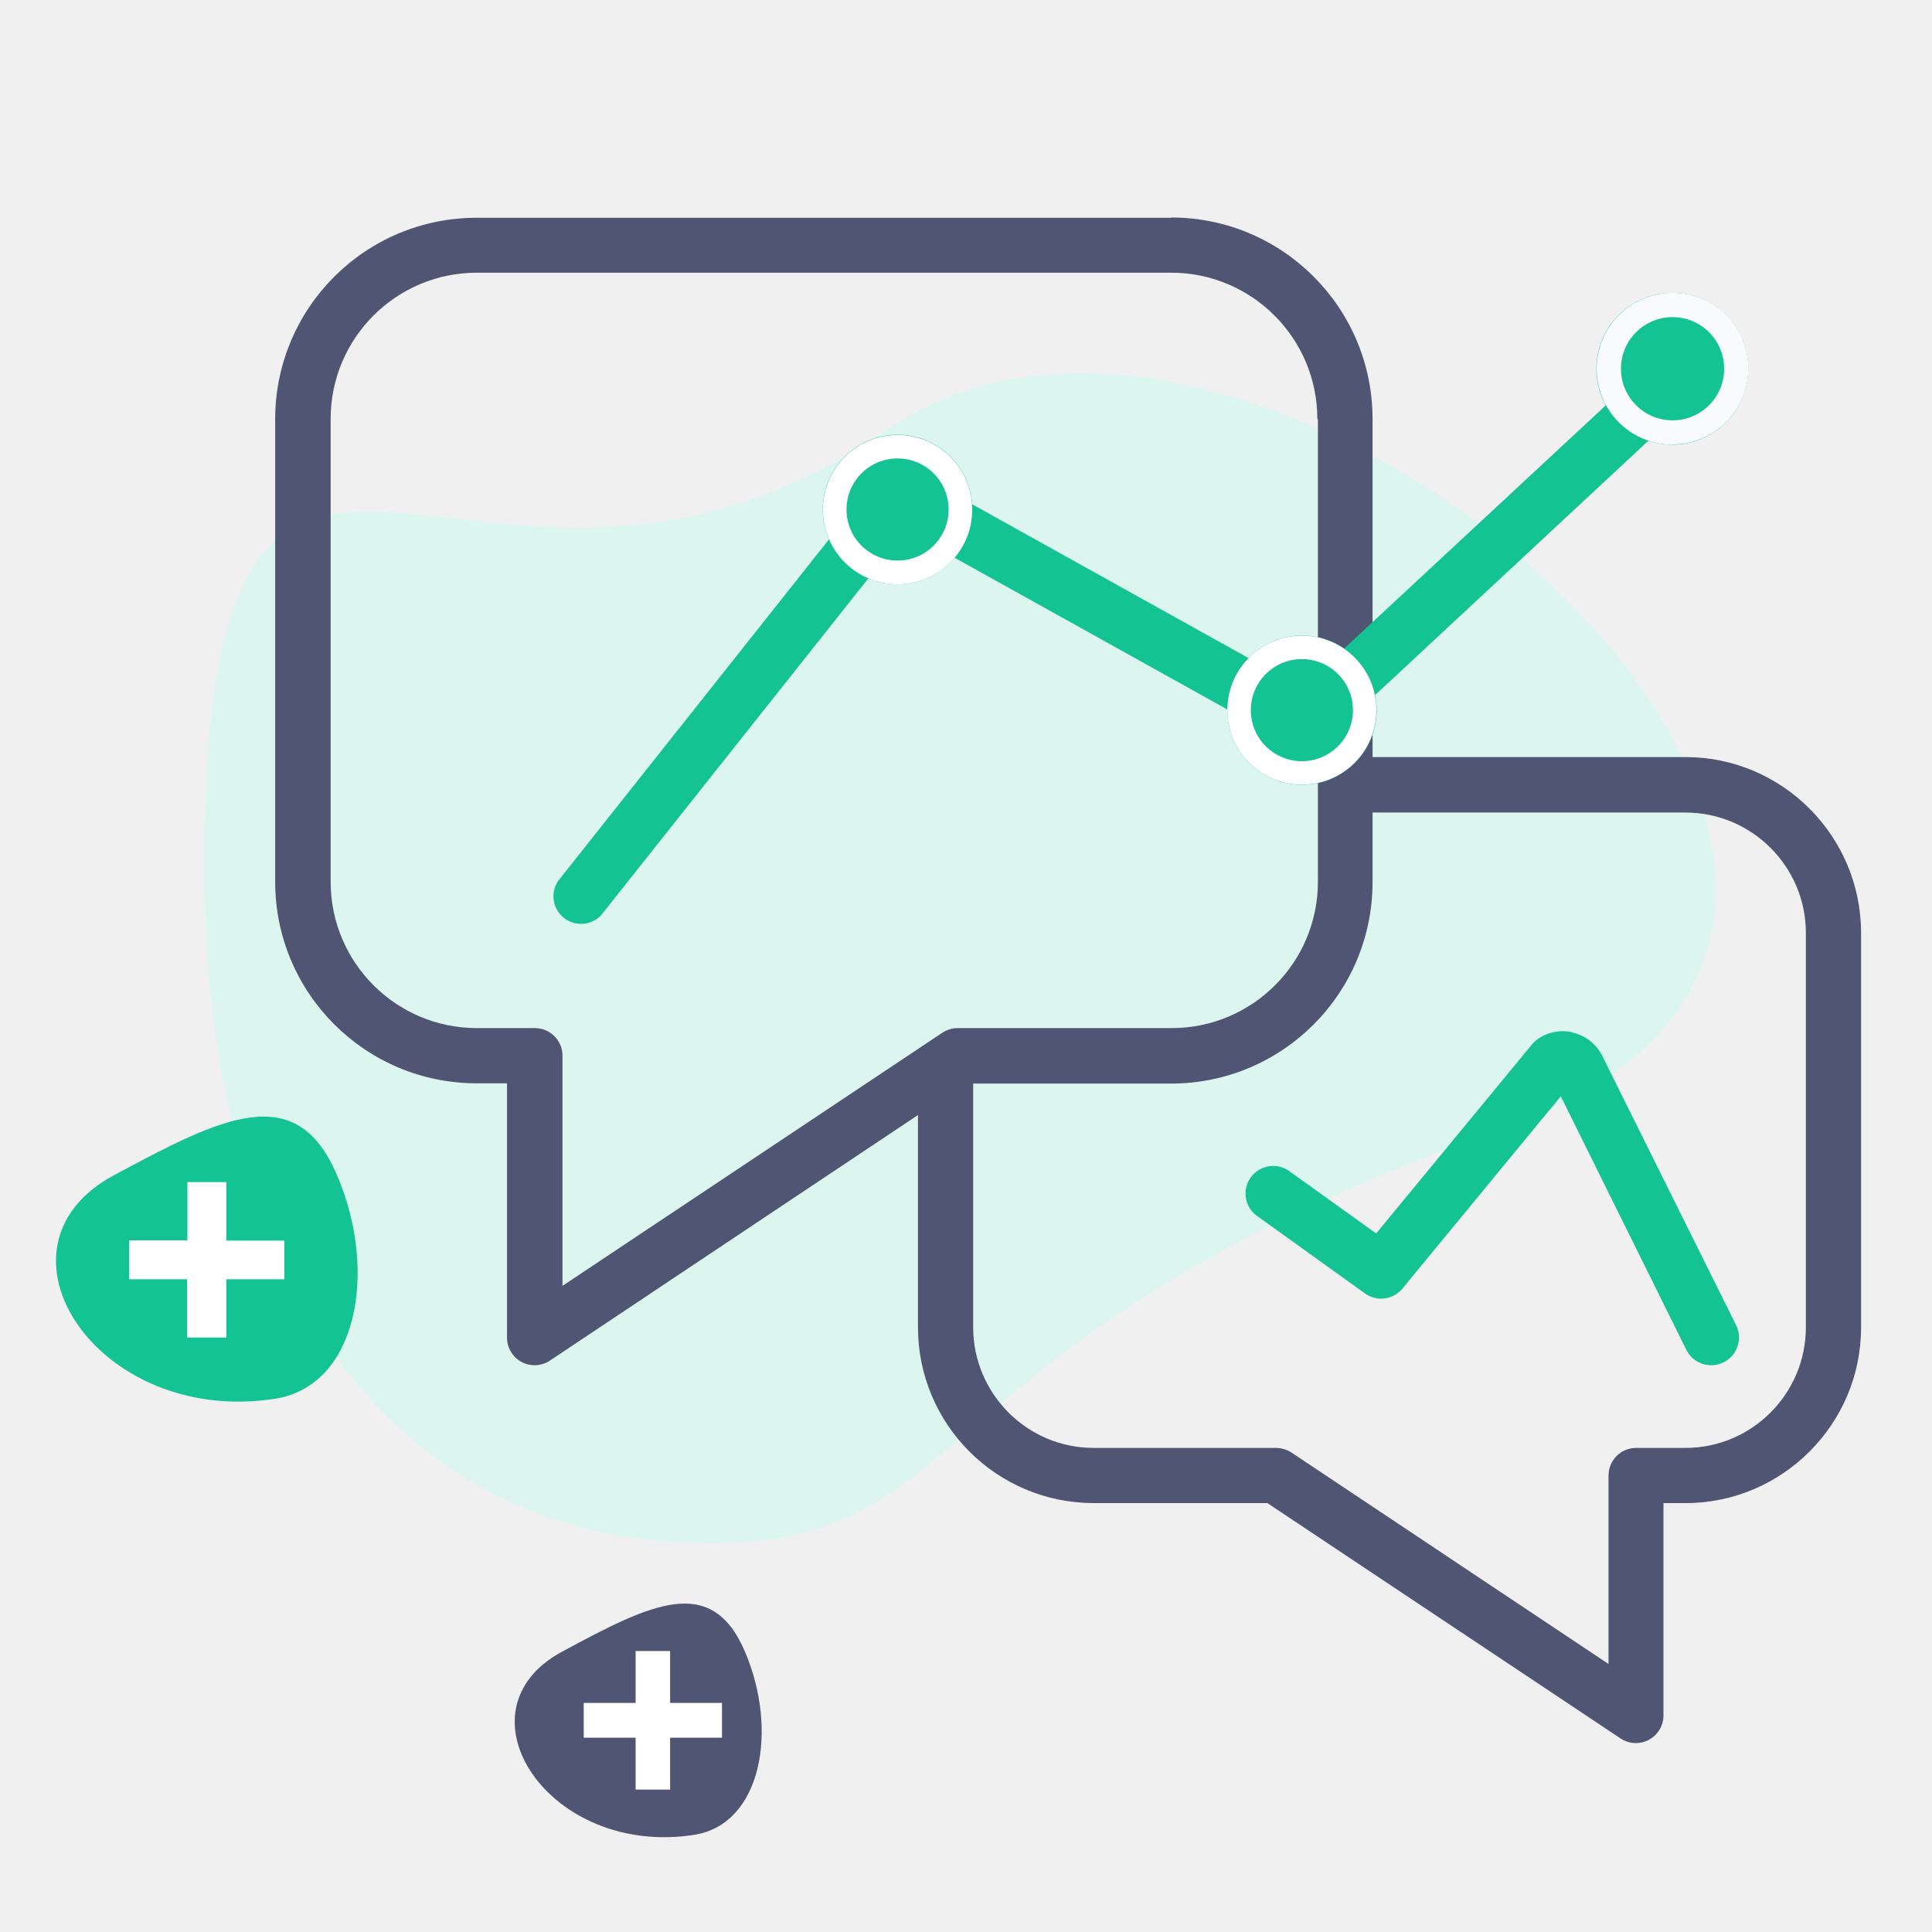
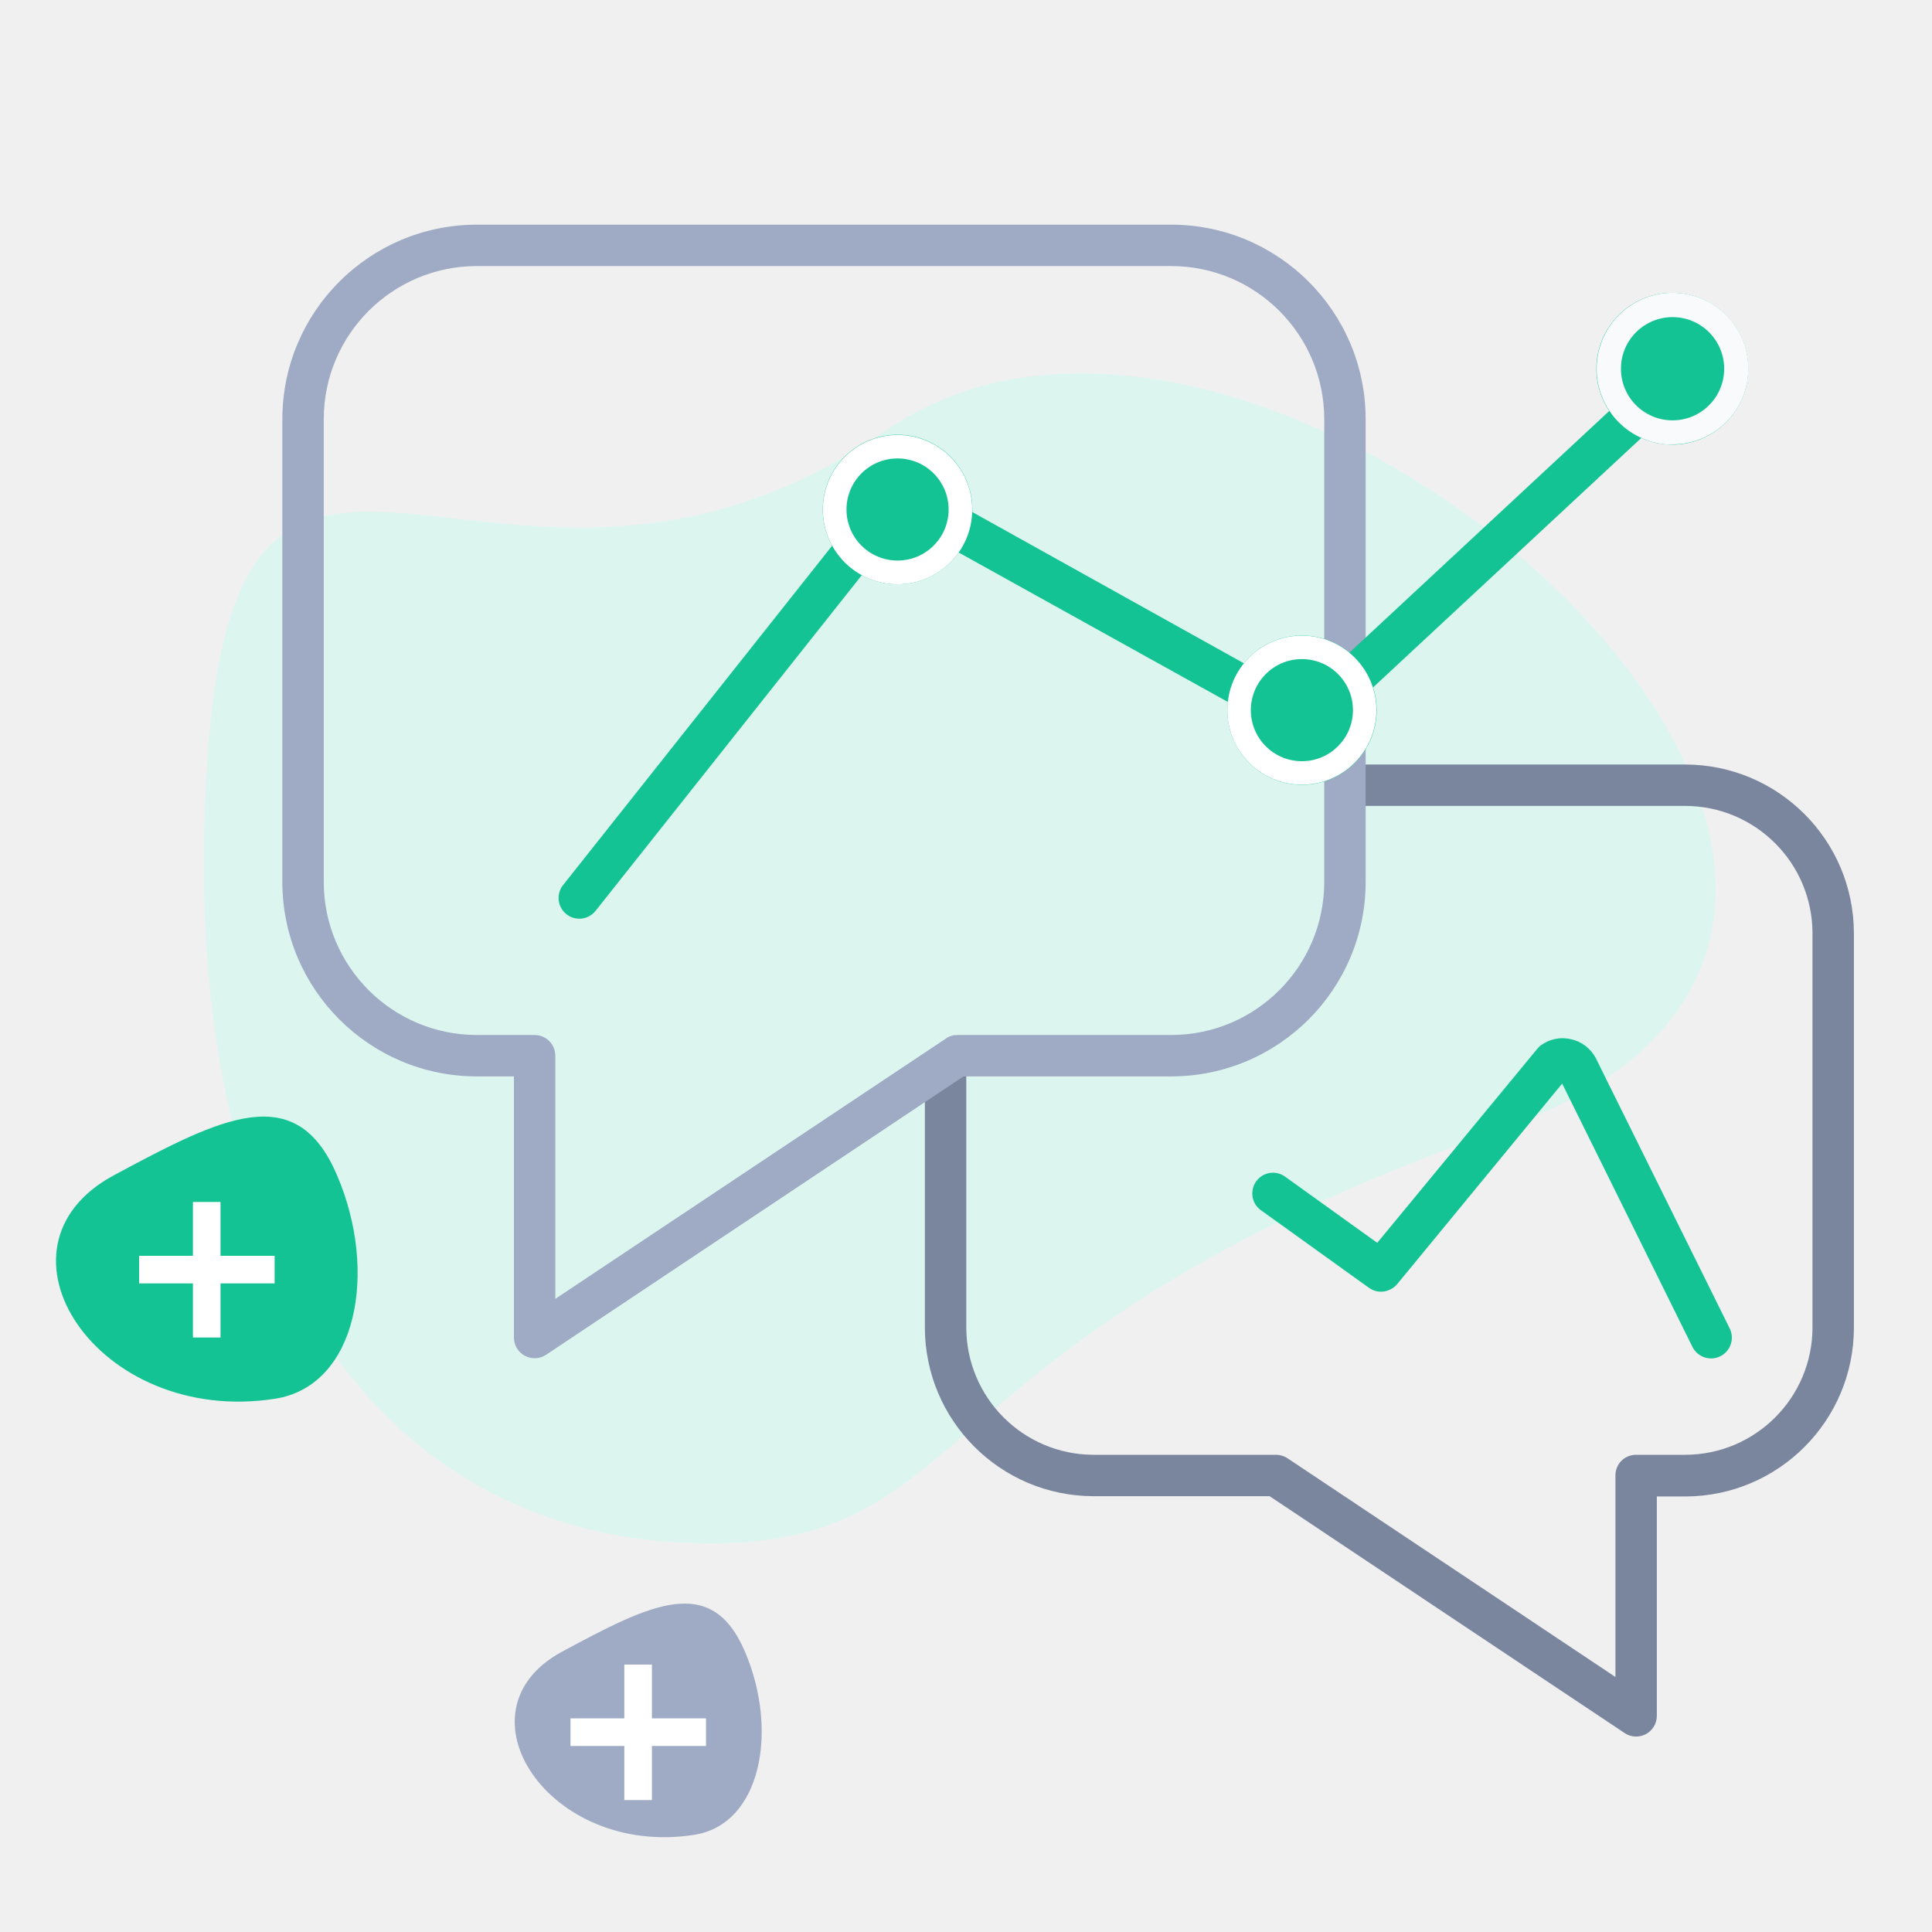
<svg xmlns="http://www.w3.org/2000/svg" width="70" height="70" fill="none">
-   <path d="M7.52 27.44c-1.2 17.3 5.68 27.77 16.97 28.44 11.3.66 7.92-7.18 29.9-14.96 22-7.77-8.29-35-22.24-25.36C18.19 25.2 8.7 10.15 7.52 27.45z" fill="#DCF6EF" />
-   <path fill-rule="evenodd" clip-rule="evenodd" d="M56.97 37.4c-.45-.1-.93 0-1.3.28a1 1 0 00-.17.17l-5.64 6.84-3.18-2.28a1 1 0 00-1.17 1.62l3.94 2.83a1 1 0 001.36-.17l5.74-6.97 4.55 9.19a1 1 0 101.8-.9l-4.86-9.78-.01-.02c-.22-.41-.61-.7-1.06-.8z" fill="#14C393" />
-   <path fill-rule="evenodd" clip-rule="evenodd" d="M47.73 15.18a5.3 5.3 0 00-5.3-5.3H17.28a5.3 5.3 0 00-5.3 5.3v16.78a5.3 5.3 0 005.3 5.29h2.1a1 1 0 011 1v8.34l13.76-9.17a1 1 0 01.55-.17h7.76a5.3 5.3 0 005.3-5.3V15.19zm-5.3-7.3a7.3 7.3 0 017.3 7.3v12.25h11.34c3.5 0 6.36 2.86 6.36 6.37v14.3c0 3.5-2.86 6.36-6.36 6.36h-.8v7.7a1 1 0 01-1.55.83l-12.8-8.53h-6.3a6.37 6.37 0 01-6.36-6.37V40.4l-13.34 8.9a1 1 0 01-1.55-.84v-9.21h-1.1a7.3 7.3 0 01-7.3-7.3V15.19a7.3 7.3 0 017.3-7.3h25.17zm-7.17 31.37v8.84c0 2.4 1.95 4.37 4.36 4.37h6.6c.2 0 .4.06.56.16l11.5 7.67v-6.83a1 1 0 011-1h1.79c2.4 0 4.36-1.96 4.36-4.37V33.8c0-2.4-1.96-4.36-4.36-4.36H49.73v2.53a7.3 7.3 0 01-7.3 7.29h-7.17z" fill="#505573" />
-   <path fill-rule="evenodd" clip-rule="evenodd" d="M61.32 13.12a1 1 0 01-.05 1.41L48 26.88a1 1 0 01-1.17.14l-14-7.79-11.05 13.93a1 1 0 01-1.56-1.24l11-13.87a1.83 1.83 0 012.6-.56l13.35 7.43 12.75-11.85a1 1 0 011.41.05z" fill="#14C393" />
-   <path d="M63.34 13.36a2.74 2.74 0 11-5.5 0 2.74 2.74 0 015.5 0z" fill="#14C393" />
-   <path fill-rule="evenodd" clip-rule="evenodd" d="M60.6 15.23a1.87 1.87 0 100-3.74 1.87 1.87 0 000 3.74zm0 .87a2.74 2.74 0 100-5.49 2.74 2.74 0 000 5.5z" fill="#F9FAFC" />
-   <path d="M49.88 25.73a2.7 2.7 0 11-5.41 0 2.7 2.7 0 015.41 0z" fill="#14C393" />
-   <path fill-rule="evenodd" clip-rule="evenodd" d="M47.17 27.58a1.85 1.85 0 100-3.7 1.85 1.85 0 000 3.7zm0 .85a2.7 2.7 0 100-5.4 2.7 2.7 0 000 5.4z" fill="#fff" />
-   <path d="M35.23 18.46a2.7 2.7 0 11-5.42 0 2.7 2.7 0 015.42 0z" fill="#14C393" />
-   <path fill-rule="evenodd" clip-rule="evenodd" d="M32.52 20.31a1.85 1.85 0 100-3.7 1.85 1.85 0 000 3.7zm0 .86a2.7 2.7 0 100-5.41 2.7 2.7 0 000 5.41z" fill="#fff" />
-   <path d="M20.37 59.84c3.2-1.72 5.4-2.85 6.62 0 1.22 2.85.6 6.26-1.84 6.64-5.28.82-8.76-4.5-4.78-6.64z" fill="#505573" />
-   <path d="M24.28 64.84v-1.88h1.88V61.7h-1.88v-1.88h-1.25v1.88h-1.88v1.26h1.88v1.88h1.25z" fill="#fff" />
-   <path d="M4.13 42.58c3.91-2.1 6.6-3.48 8.08 0 1.5 3.48.74 7.64-2.25 8.1-6.44 1-10.69-5.49-5.83-8.1z" fill="#14C393" />
-   <path d="M8.2 48.46v-2.11h2.1v-1.4H8.2v-2.12H6.79v2.11H4.68v1.41h2.1v2.11H8.2z" fill="#fff" />
+   <path fill="#DCF6EF" d="M7.52 27.44c-1.2 17.3 5.68 27.77 16.97 28.44 11.3.66 7.92-7.18 29.9-14.96 22-7.77-8.29-35-22.24-25.35C18.19 25.2 8.7 10.15 7.52 27.44z" />
+   <path fill="#14C393" d="M56.91 37.65c-.38-.09-.78 0-1.09.23a.75.75 0 00-.13.13l-5.79 7.02-3.37-2.42a.75.75 0 00-.87 1.22l3.94 2.83c.32.23.76.17 1.02-.13l5.98-7.27 4.72 9.54a.75.75 0 001.35-.67l-4.85-9.79-.01-.02c-.19-.34-.51-.59-.9-.67z" />
+   <path fill="#7A859E" d="M33.5 39.04l1.18-.79h.33v9.84a4.62 4.62 0 004.6 4.62h6.62c.14 0 .29.04.41.12l11.89 7.93v-7.3c0-.42.33-.75.75-.75h1.79a4.62 4.62 0 004.6-4.62V33.8a4.62 4.62 0 00-4.6-4.6H48.73v-1.5h12.34a6.12 6.12 0 016.1 6.1v14.3a6.12 6.12 0 01-6.1 6.12h-1.04v7.95a.75.75 0 01-1.17.62L46 54.21h-6.38a6.12 6.12 0 01-6.11-6.12v-9.05z" />
+   <path fill="#9FAAC4" d="M42.44 9.64a5.55 5.55 0 015.54 5.54v16.78a5.55 5.55 0 01-5.54 5.54h-7.76c-.14 0-.29.04-.41.13l-14.15 9.43v-8.81a.75.75 0 00-.75-.75h-2.1a5.55 5.55 0 01-5.54-5.54V15.18a5.55 5.55 0 015.54-5.54h25.17zm7.04 5.54a7.05 7.05 0 00-7.04-7.04H17.27a7.05 7.05 0 00-7.04 7.04v16.78A7.05 7.05 0 0017.27 39h1.35v9.46a.75.75 0 001.16.63L34.91 39h7.53a7.05 7.05 0 007.04-7.04V15.18z" />
+   <path fill="#14C393" d="M61.14 13.29c.28.3.27.78-.04 1.06L47.82 26.7a.75.75 0 01-.87.1L32.9 19a.75.75 0 01-.08-.06.09.09 0 00-.07-.02.08.08 0 00-.06.04.75.75 0 01-.07.12L21.58 33a.75.75 0 01-1.18-.93l11.02-13.9a1.58 1.58 0 012.26-.48l13.52 7.53 12.88-11.98a.75.75 0 011.06.04z" />
+   <path fill="#14C393" d="M63.34 13.36a2.74 2.74 0 11-5.5 0 2.74 2.74 0 015.5 0z" />
+   <path fill="#F9FAFC" fill-rule="evenodd" d="M60.6 15.23a1.87 1.87 0 100-3.74 1.87 1.87 0 000 3.74zm0 .87a2.74 2.74 0 100-5.49 2.74 2.74 0 000 5.5z" />
+   <path fill="#14C393" d="M49.88 25.73a2.7 2.7 0 11-5.41 0 2.7 2.7 0 015.41 0z" />
+   <path fill="#fff" fill-rule="evenodd" d="M47.17 27.58a1.85 1.85 0 100-3.7 1.85 1.85 0 000 3.7zm0 .85a2.7 2.7 0 100-5.4 2.7 2.7 0 000 5.4z" />
+   <path fill="#14C393" d="M35.23 18.46a2.7 2.7 0 11-5.42 0 2.7 2.7 0 015.42 0z" />
+   <path fill="#fff" fill-rule="evenodd" d="M32.52 20.31a1.85 1.85 0 100-3.7 1.85 1.85 0 000 3.7zm0 .86a2.7 2.7 0 100-5.41 2.7 2.7 0 000 5.41z" />
+   <path fill="#9FAAC4" d="M20.37 59.84c3.2-1.72 5.4-2.85 6.62 0 1.22 2.85.6 6.26-1.84 6.64-5.28.82-8.76-4.5-4.78-6.64z" />
+   <path fill="#14C393" d="M4.13 42.58c3.91-2.1 6.6-3.48 8.08 0 1.5 3.48.74 7.64-2.25 8.1-6.44 1-10.69-5.49-5.83-8.1z" />
+   <path stroke="#fff" d="M5.04 46h4.91m-2.46-2.45v4.91" />
+   <path fill="#fff" d="M25.58 63.26h-4.91v-1h4.91v1z" />
+   <path fill="#fff" d="M22.62 65.22v-4.91h1v4.91h-1z" />
</svg>
